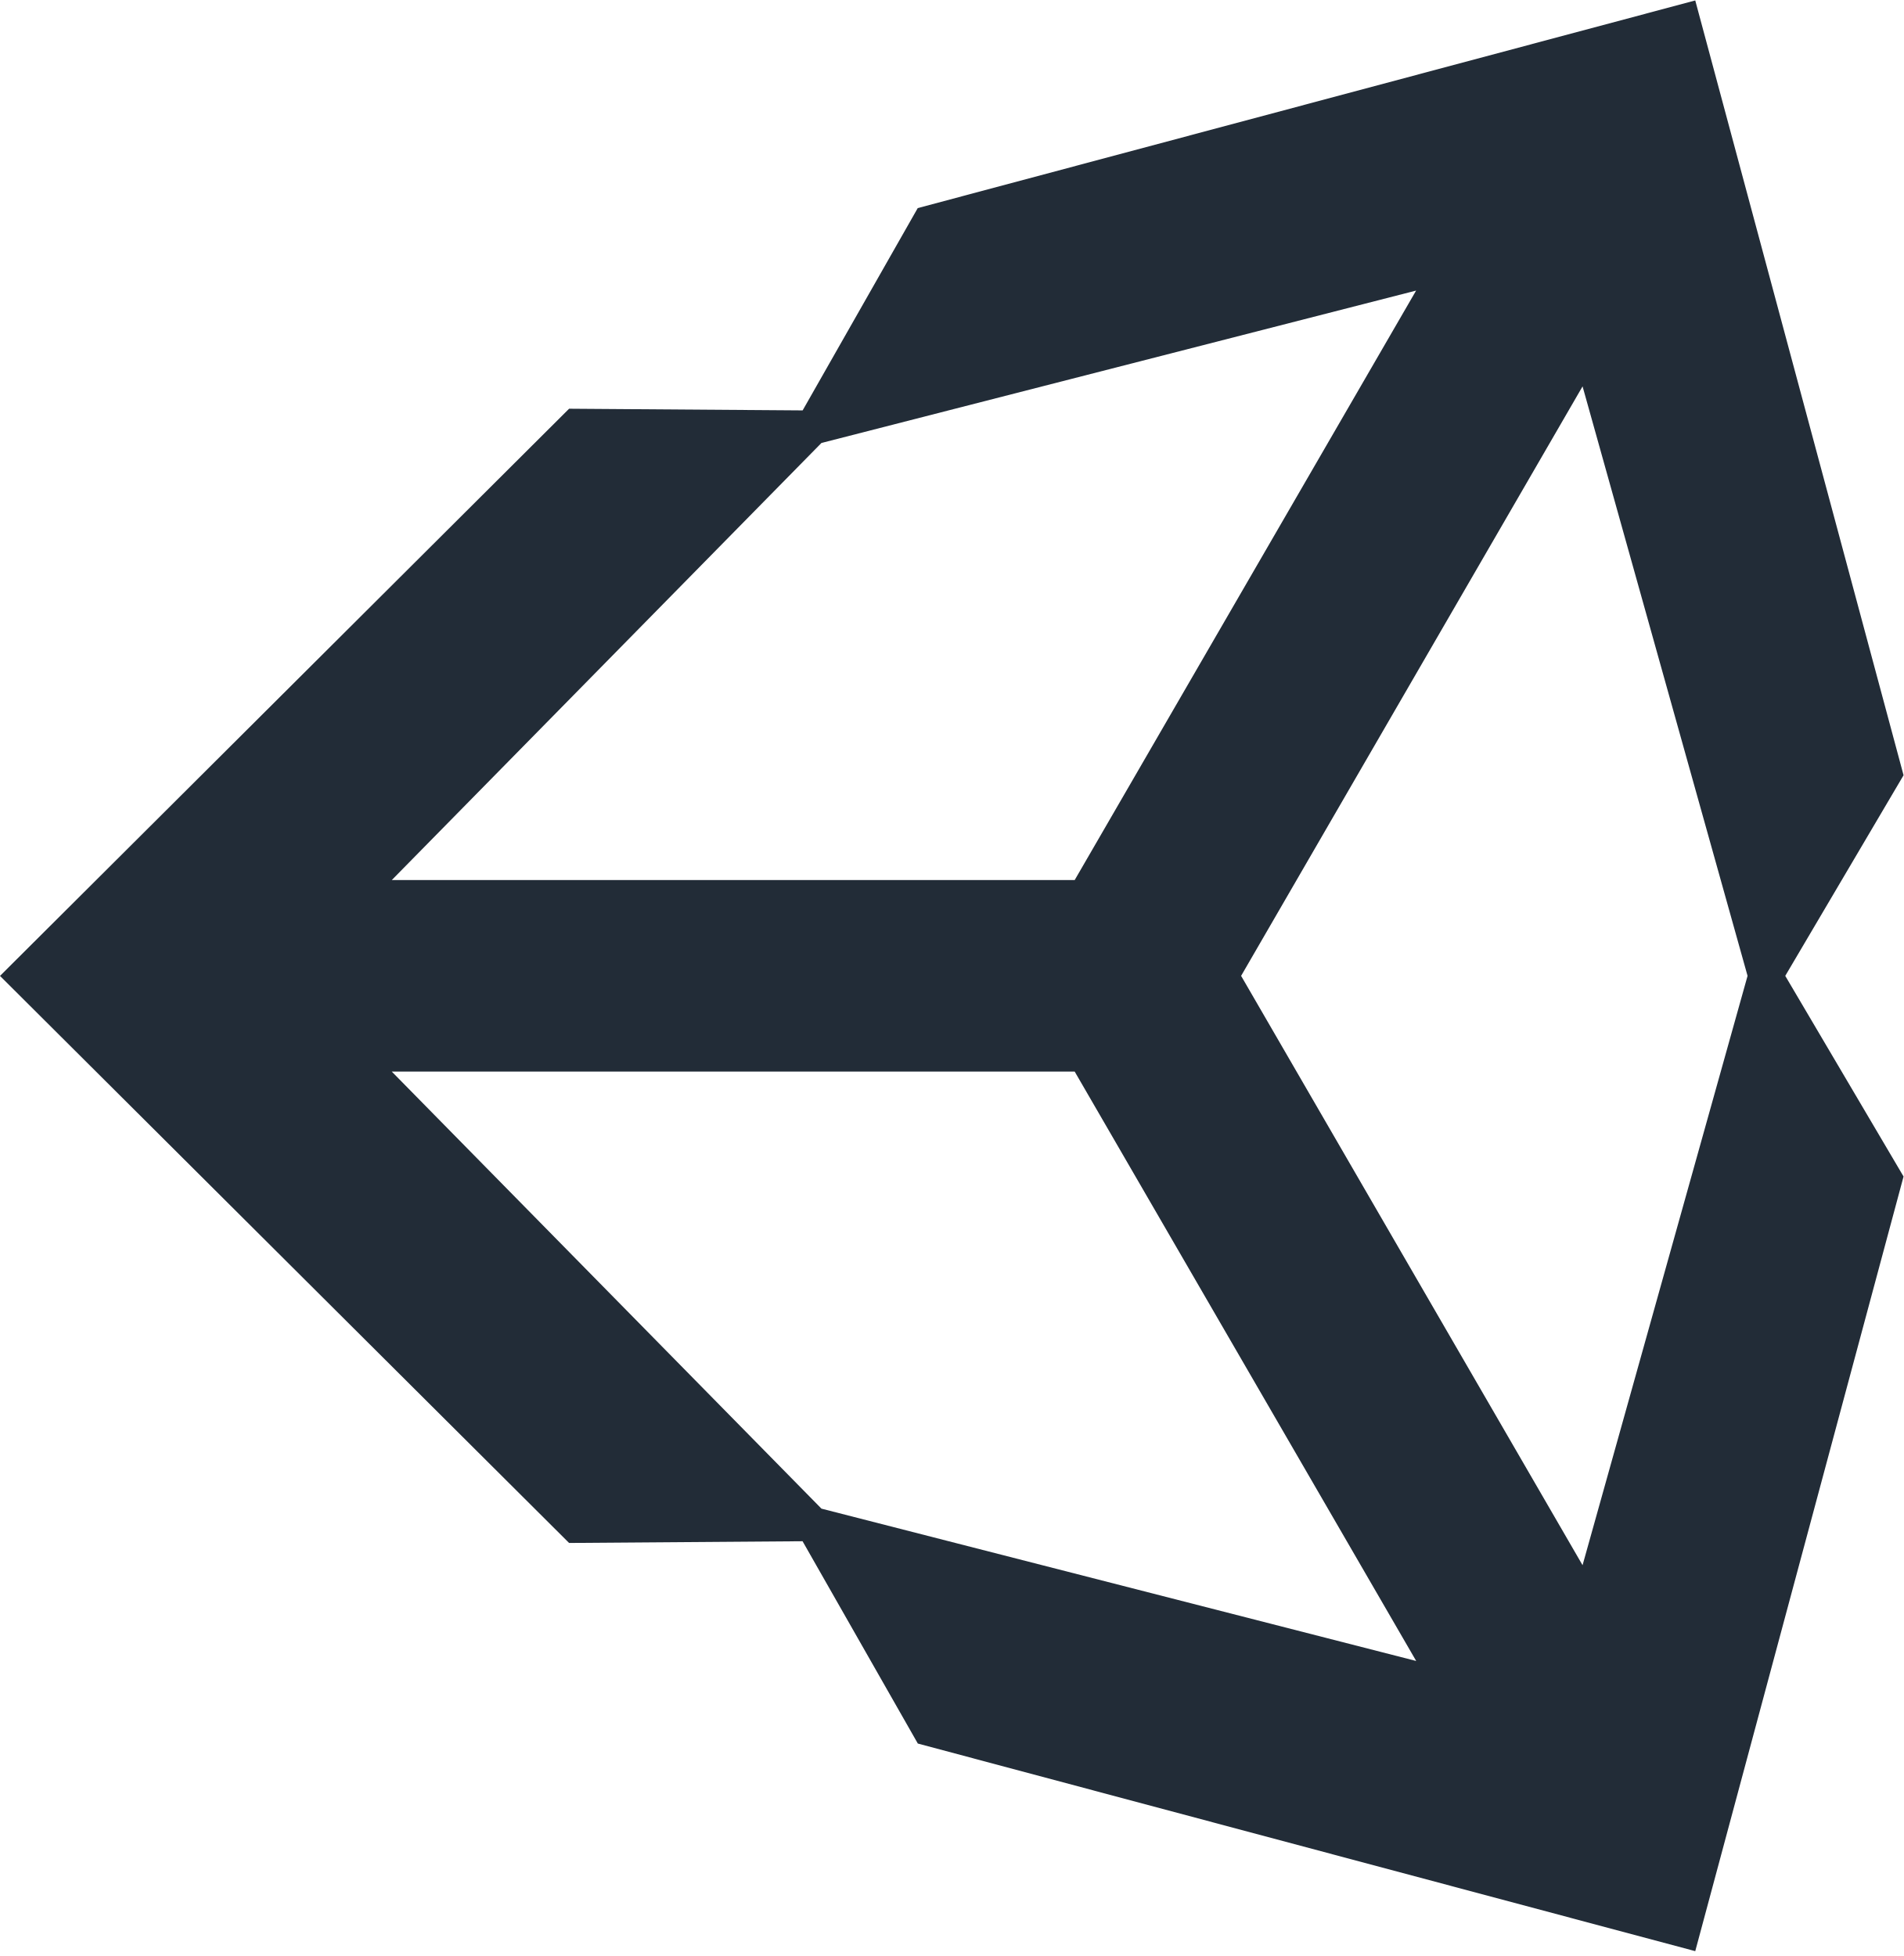
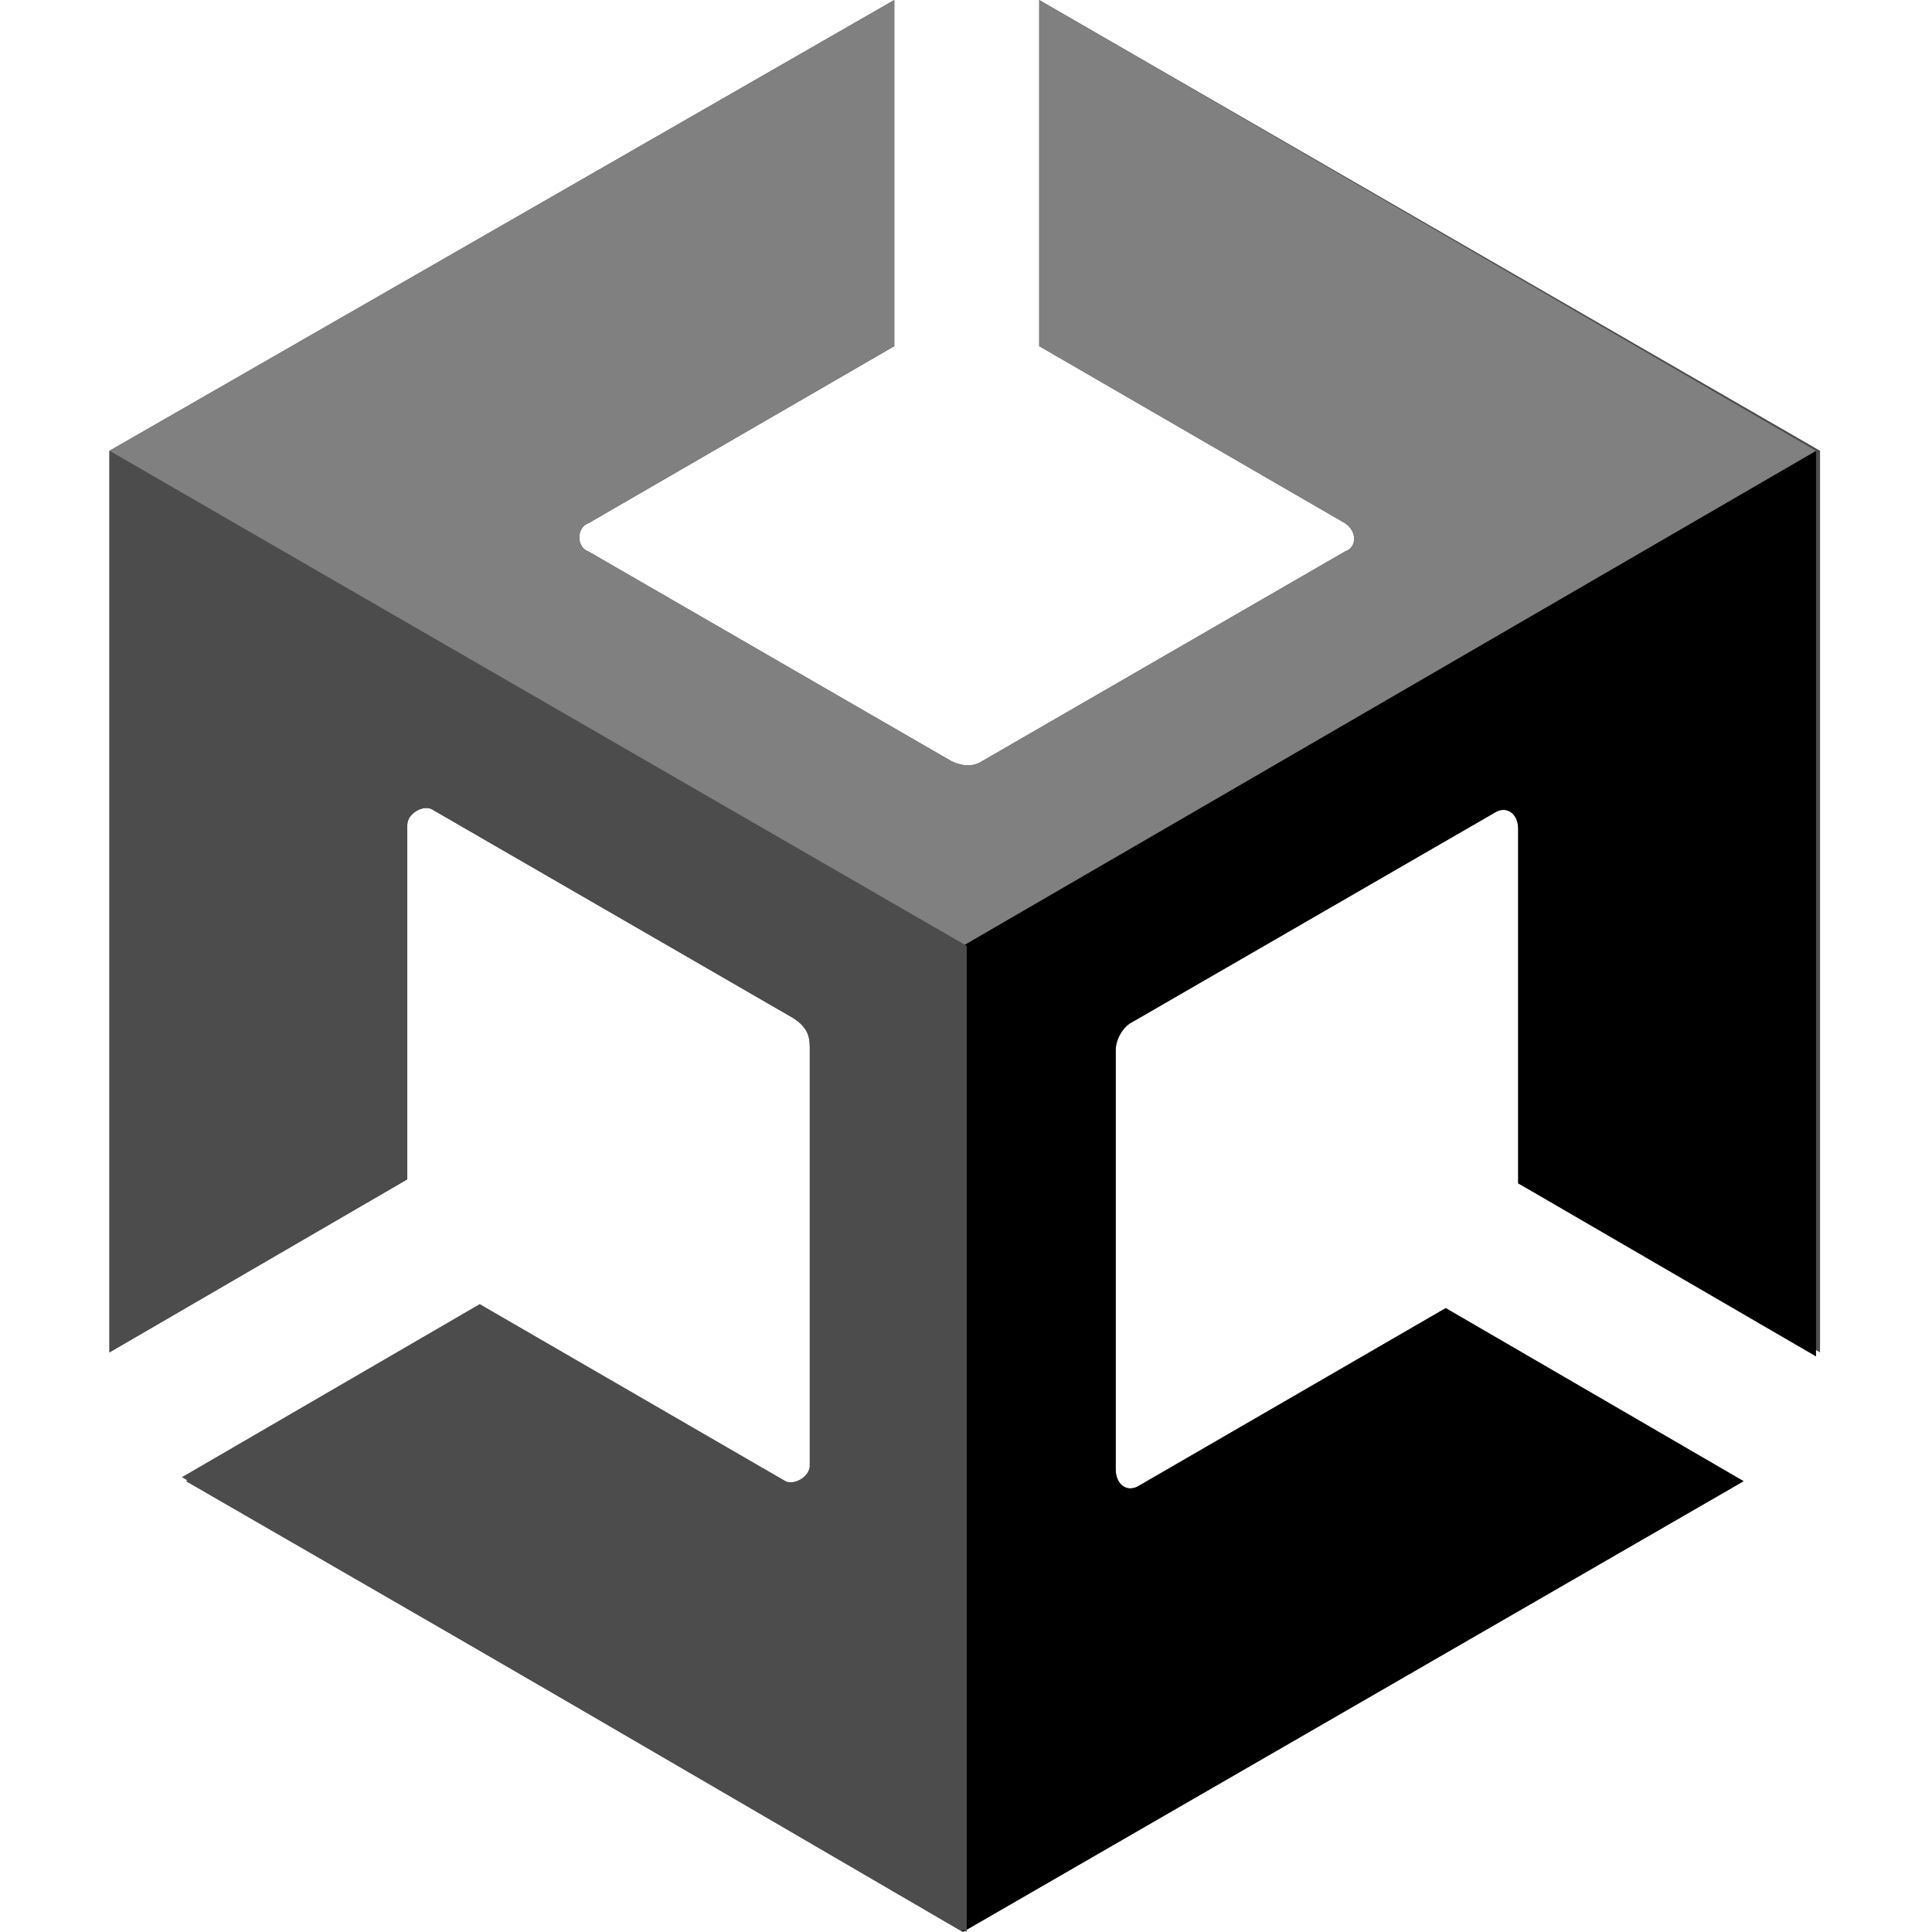
- <svg xmlns="http://www.w3.org/2000/svg" width="2433" height="2500" viewBox="0 0 256 263" preserveAspectRatio="xMinYMin meet">
-   <path d="M166.872 131.237l45.91-79.275 22.184 79.275-22.185 79.256-45.909-79.256zm-22.376 12.874l45.916 79.262-79.966-20.486-57.77-58.776h91.82zm45.906-105.033l-45.906 79.275h-91.82l57.77-58.78 79.956-20.495zm65.539 65.18L227.933.06l-104.54 27.925-15.475 27.207-31.401-.225L0 131.244l76.517 76.259h.003l31.388-.232 15.497 27.207 104.528 27.92L255.94 158.22l-15.906-26.982 15.906-26.978z" fill="#222C37" />
+ <svg xmlns="http://www.w3.org/2000/svg" viewBox="0 0 512 512" fill-rule="evenodd" clip-rule="evenodd" stroke-linejoin="round" stroke-miterlimit="2">
+   <path d="M482.333 358.4V119.467L275.399 0v91.733l81.068 46.934c3.2 2.132 3.2 6.4 0 7.467l-96 55.467c-3.2 2.132-6.4 1.066-8.534 0l-96-55.467c-3.2-1.067-3.2-6.4 0-7.467L237 91.733V0L29 119.467V358.4v-1.067 1.067l78.933-45.867v-93.867c0-3.2 4.267-5.332 6.4-4.266l96 55.467c3.2 2.133 4.267 4.267 4.267 7.467v110.932c0 3.2-4.267 5.335-6.4 4.267L127.134 345.6 48.2 391.467 255.133 512l206.934-119.467-78.934-45.867-81.066 46.935c-3.2 2.132-6.4 0-6.4-4.268V278.4c0-3.2 2.132-6.4 4.266-7.467l96.001-55.467c3.199-2.132 6.399 0 6.399 4.267V313.6l80 44.8z" fill="#4c4c4c" fill-rule="nonzero" />
+   <path d="M255.133 512l206.934-119.467-78.934-45.867-81.066 46.935c-3.2 2.132-6.4 0-6.4-4.268V278.4c0-3.2 2.132-6.4 4.266-7.467l96.001-55.467c3.199-2.132 6.399 0 6.399 4.267V313.6l78.933 45.867v-240l-226.133 131.2V512z" fill-rule="nonzero" />
+   <path d="M275.4 0v91.733l81.067 46.934c3.2 2.132 3.2 6.4 0 7.467l-96 55.467c-3.2 2.132-6.4 1.066-8.534 0l-96-55.467c-3.2-1.067-3.2-6.4 0-7.467L237 91.733V0L29 119.467l226.133 131.2 226.133-131.2L275.4 0z" fill="gray" fill-rule="nonzero" />
+   <path d="M209.267 393.6l-81.068-46.934-78.933 45.867L256.2 512V250.667L29 119.467V358.4v-1.067 1.067l78.933-45.867v-93.867c0-3.2 4.267-5.332 6.4-4.266l96 55.467c3.2 2.133 4.267 4.267 4.267 7.467v110.932c1.067 4.267-2.133 7.467-5.333 5.335z" fill="#4c4c4c" fill-rule="nonzero" />
</svg>
